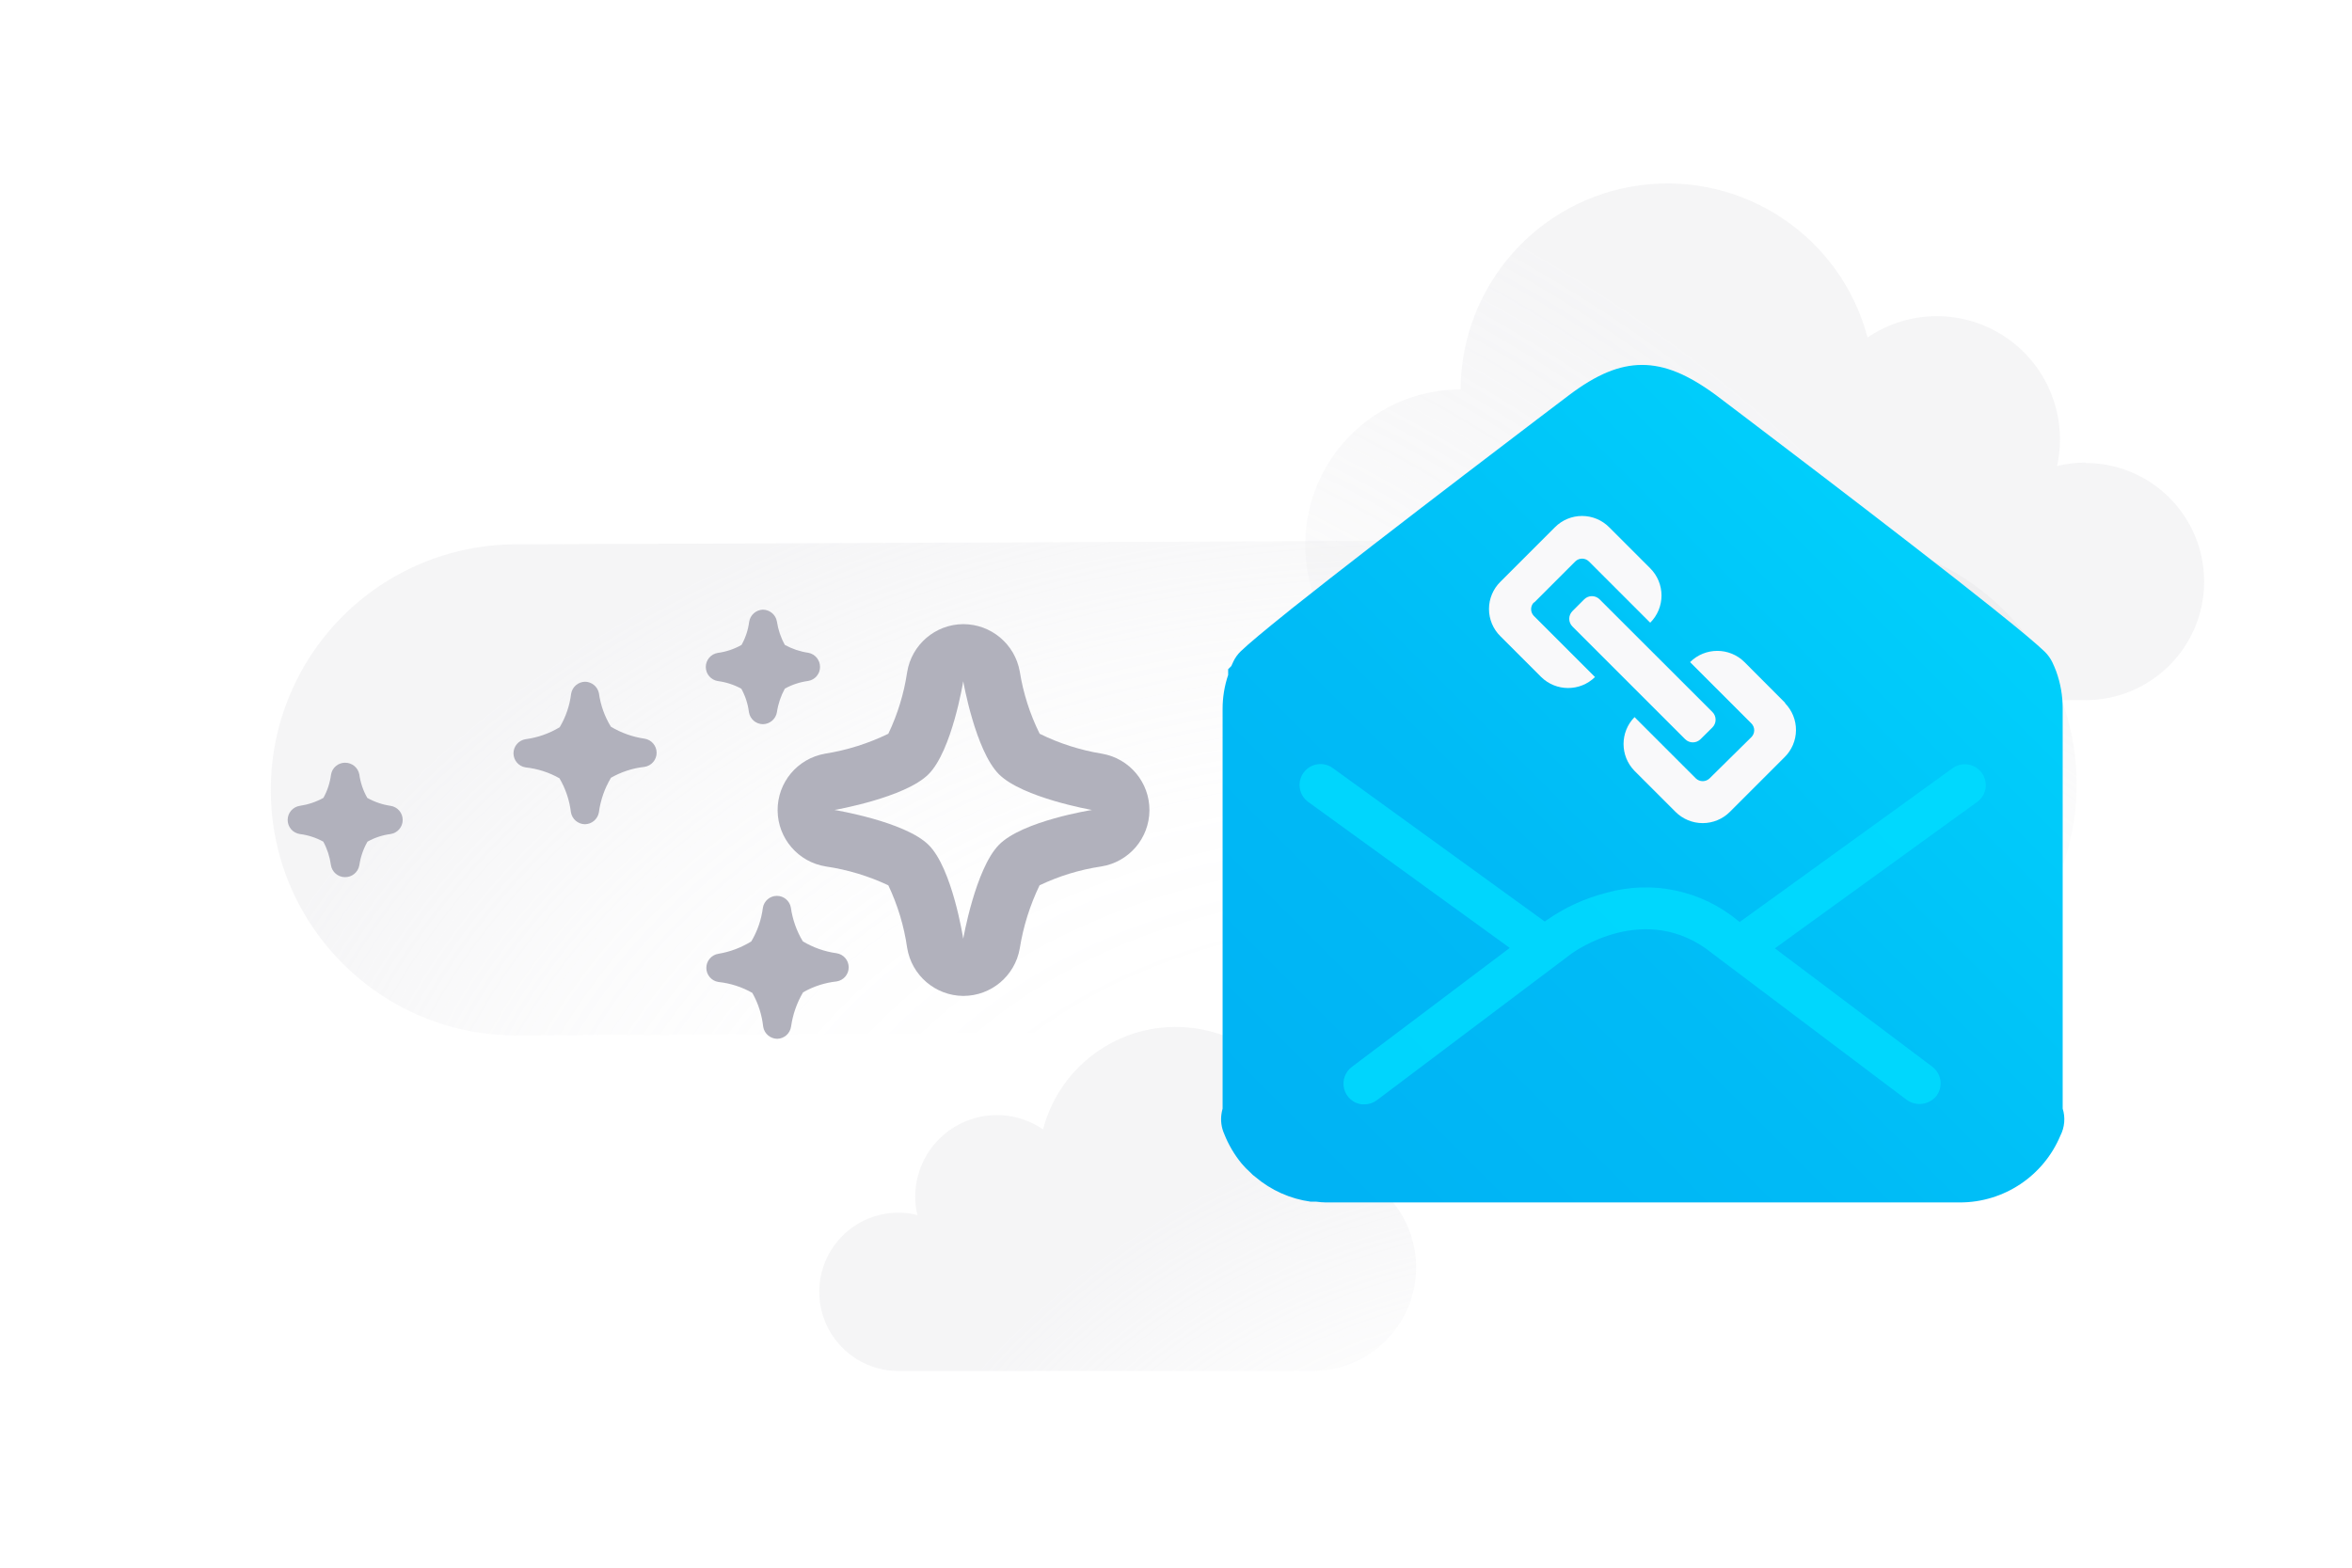
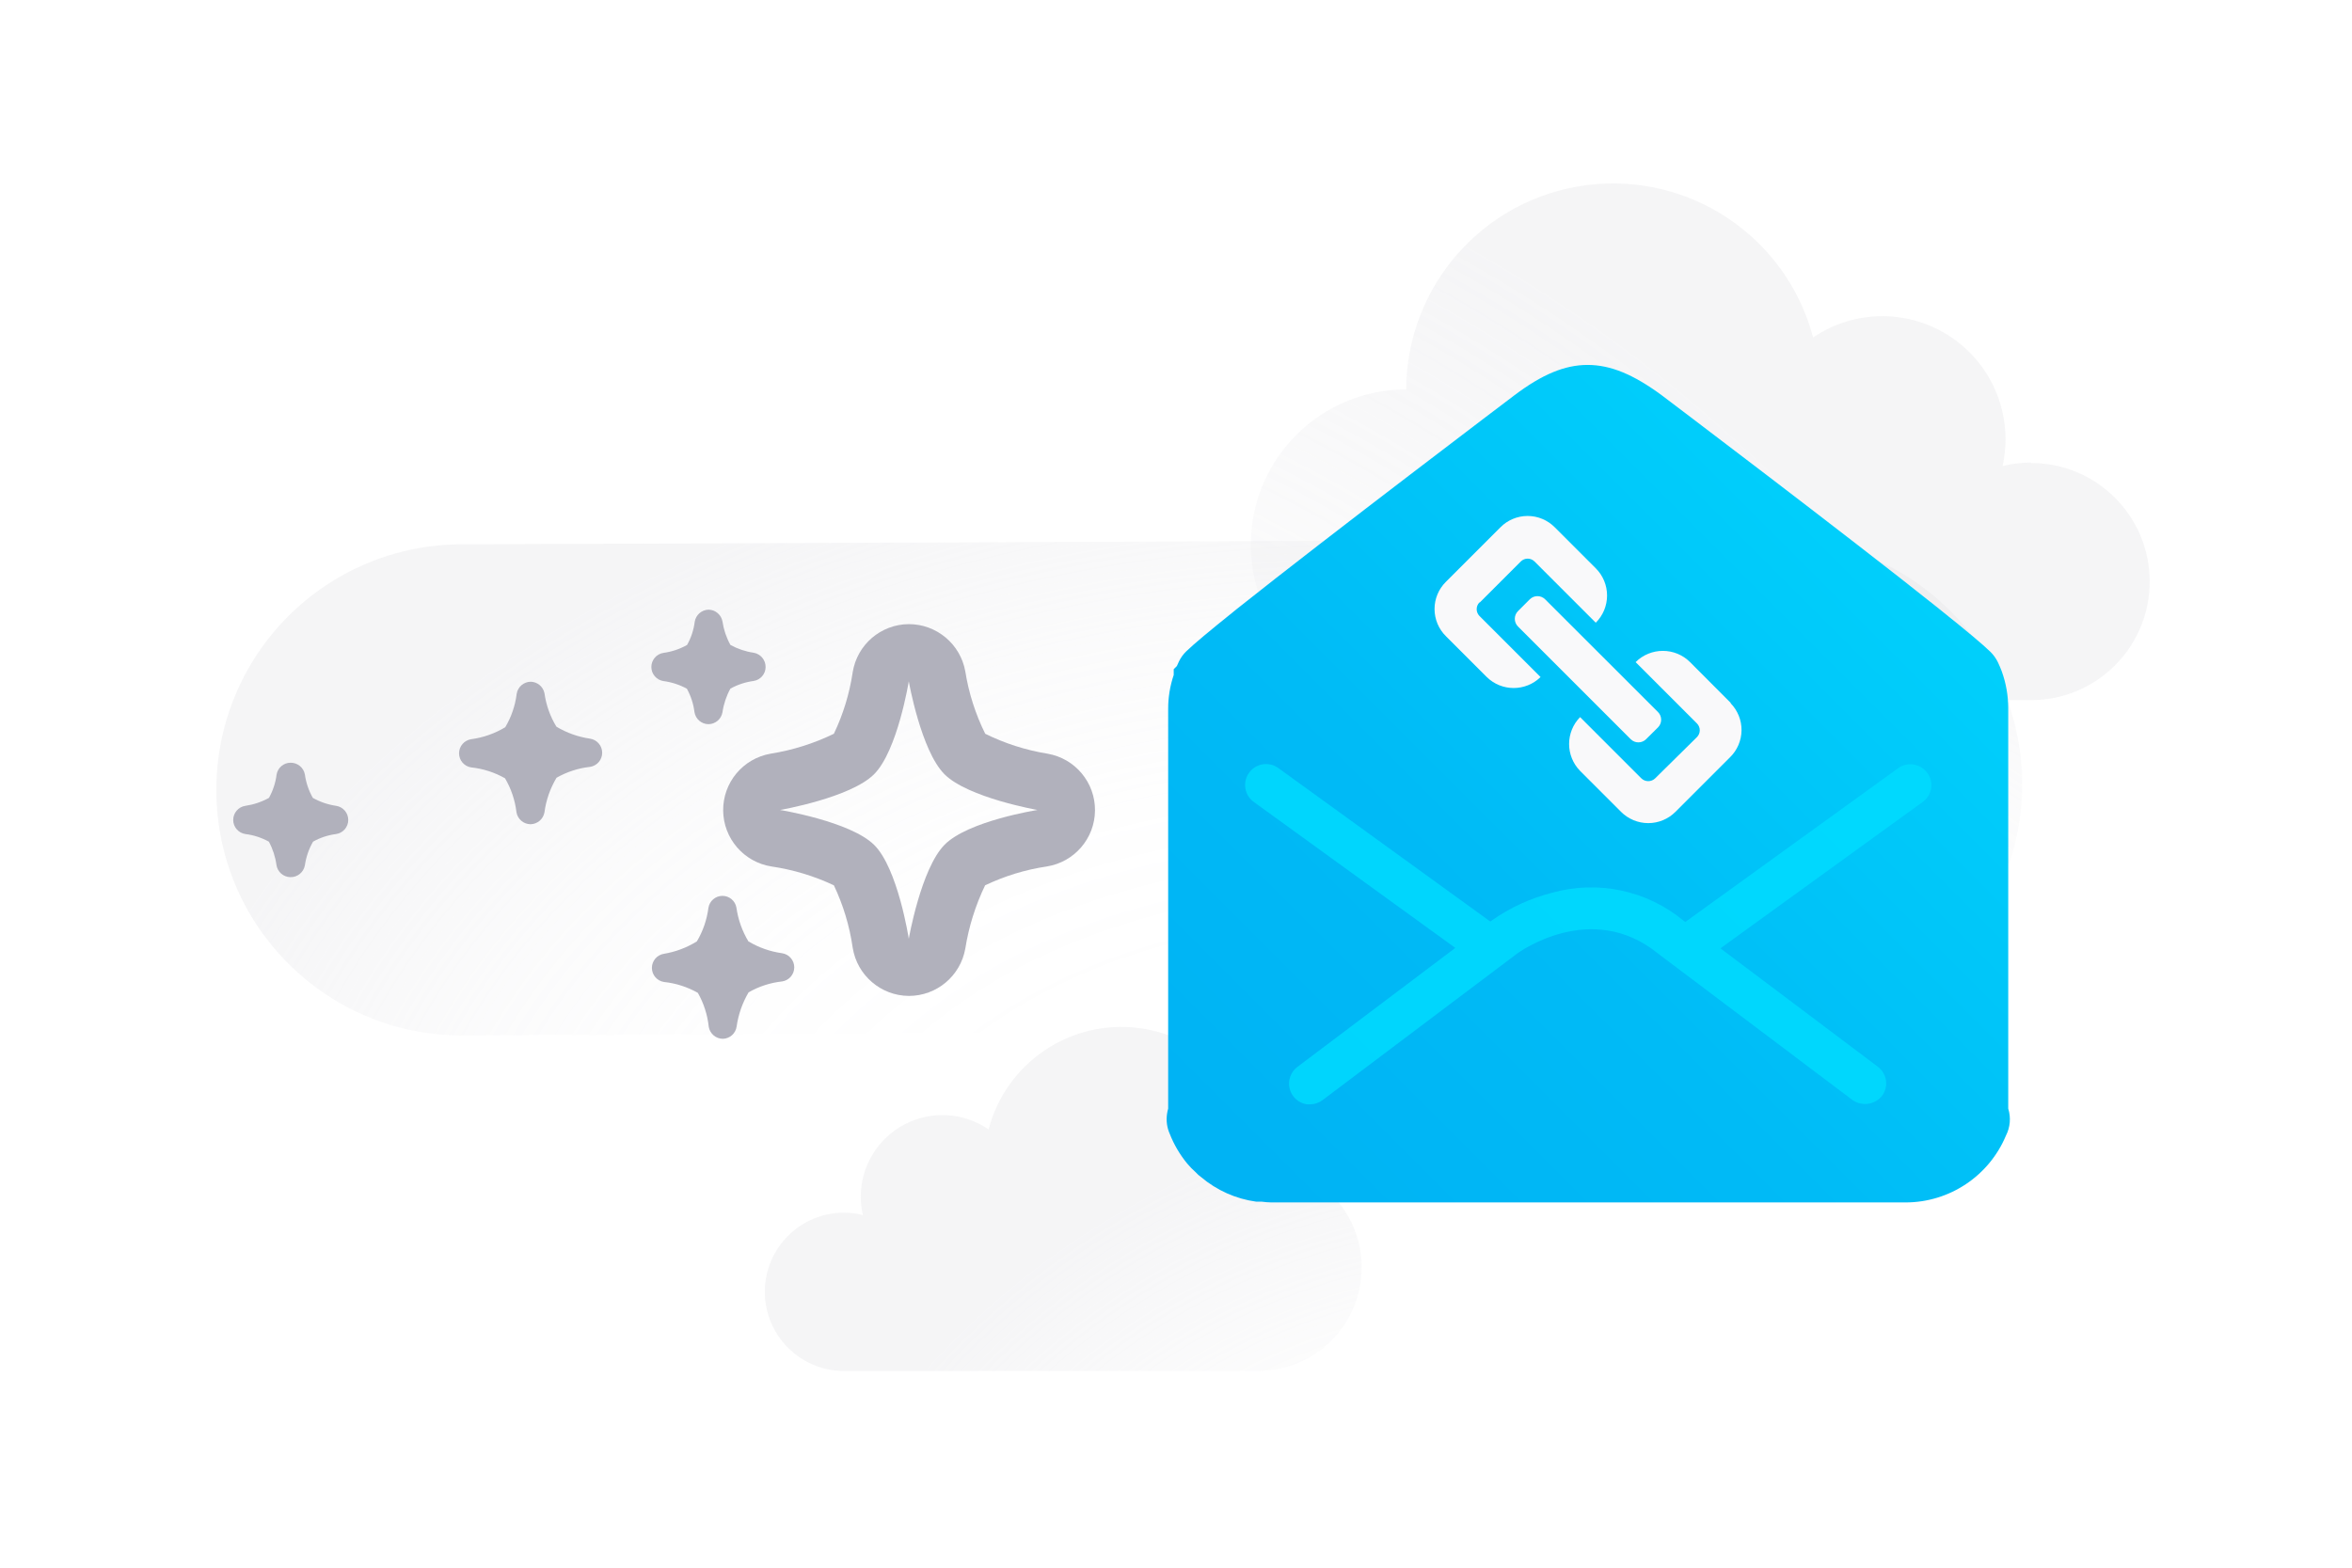
- <svg xmlns="http://www.w3.org/2000/svg" height="2in" width="3in" id="Layer_1" data-name="Layer 1" viewBox="0 0 216 144">
+ <svg xmlns="http://www.w3.org/2000/svg" height="2in" width="3in" id="Layer_1" data-name="Layer 1" viewBox="5 0 216 144">
  <defs>
    <radialGradient id="radial-gradient" cx="144.73" cy="175.05" r="102.61" gradientUnits="userSpaceOnUse">
      <stop offset=".26" stop-color="#cdcdd4" stop-opacity="0" />
      <stop offset=".4" stop-color="#cdcdd4" stop-opacity=".02" />
      <stop offset=".55" stop-color="#cdcdd4" stop-opacity=".08" />
      <stop offset=".69" stop-color="#cdcdd4" stop-opacity=".18" />
      <stop offset=".72" stop-color="#cdcdd4" stop-opacity=".2" />
    </radialGradient>
    <radialGradient id="radial-gradient-2" cx="73.71" cy="140.53" r="150.75" gradientUnits="userSpaceOnUse">
      <stop offset=".27" stop-color="#cdcdd4" stop-opacity="0" />
      <stop offset=".46" stop-color="#cdcdd4" stop-opacity=".02" />
      <stop offset=".66" stop-color="#cdcdd4" stop-opacity=".08" />
      <stop offset=".86" stop-color="#cdcdd4" stop-opacity=".18" />
      <stop offset=".9" stop-color="#cdcdd4" stop-opacity=".2" />
    </radialGradient>
    <radialGradient id="radial-gradient-3" cx="129.21" cy="117.26" r="112.67" gradientTransform="matrix(1 0 0 .7 0 35.37)" gradientUnits="userSpaceOnUse">
      <stop offset=".4" stop-color="#cdcdd4" stop-opacity="0" />
      <stop offset=".58" stop-color="#cdcdd4" stop-opacity=".02" />
      <stop offset=".77" stop-color="#cdcdd4" stop-opacity=".08" />
      <stop offset=".96" stop-color="#cdcdd4" stop-opacity=".18" />
      <stop offset="1" stop-color="#cdcdd4" stop-opacity=".2" />
    </radialGradient>
    <linearGradient id="linear-gradient" x1="65.86" y1="168.33" x2="200.31" y2="33.88" gradientUnits="userSpaceOnUse">
      <stop offset=".43" stop-color="#00b3f4" />
      <stop offset=".61" stop-color="#00bbf6" />
      <stop offset=".89" stop-color="#00d2fc" />
      <stop offset="1" stop-color="#0df" />
    </linearGradient>
    <style>@keyframes sparkle{0%,to{opacity:0}50%{opacity:1}}@keyframes sparkle-lag-beginning{0%,30%,to{opacity:0}70%{opacity:1}}@keyframes sparkle-lag-end{0%,70%,to{opacity:0}40%{opacity:1}}@keyframes pulse-up{0%,80%,to{transform:translateY(0)}90%{transform:translateY(-3%)}}.cls-7{fill:#b1b1bc}.sparkle{animation:sparkle 2s ease-in-out infinite}</style>
  </defs>
  <path d="M130.05 116.42a9.51 9.51 0 01-9.47 9.51H82.51a7.27 7.27 0 010-14.54 7.15 7.15 0 011.74.22 7.24 7.24 0 01-.2-1.69 7.5 7.5 0 0111.74-6.18 12.6 12.6 0 0124.79 3.17 9.51 9.51 0 019.47 9.51z" fill="url(#radial-gradient)" />
  <path d="M191.53 42.49a10.74 10.74 0 00-2.62.32A11.31 11.31 0 00171.51 31a19 19 0 00-37.37 4.77 14.27 14.27 0 100 28.54h57.39a10.89 10.89 0 000-21.78z" fill="url(#radial-gradient-2)" />
  <path d="M24.87 72.66A22.54 22.54 0 0147.32 50l120.77-.48a22.53 22.53 0 11.18 45.06l-120.77.53a22.54 22.54 0 01-22.63-22.45z" fill="url(#radial-gradient-3)" />
  <path d="M189.43 101.83V65.08a10 10 0 00-.6-3.43c-.1-.27-.22-.54-.35-.82a3.52 3.52 0 00-.68-.95c-.71-.69-2.13-1.88-4.48-3.76l-.27-.22c-8.56-6.84-25.27-19.46-25.45-19.6-2.61-1.92-4.71-2.78-6.8-2.78s-4.19.87-6.75 2.81c-.16.12-17 12.87-25.43 19.58l-.27.22c-2.28 1.83-3.68 3-4.4 3.69a3.32 3.32 0 00-.68.94c-.06.13-.13.27-.19.42l-.29.29V62a9.67 9.67 0 00-.51 3.12v36.71a3.94 3.94 0 00-.1.47 3.31 3.31 0 00.25 1.86 10.09 10.09 0 001.6 2.72 7.73 7.73 0 00.79.81l.23.23.24.19a9.93 9.93 0 005.08 2.27h.51a7.24 7.24 0 00.88.07H180a10 10 0 009.22-6.14 3.28 3.28 0 00.21-2.48z" fill="url(#linear-gradient)" />
  <path d="M182 71a1.92 1.92 0 00-2.69-.43l-19.54 14.12-.16-.12A13.29 13.29 0 00147.55 82a16.83 16.83 0 00-5.55 2.55l-.13.1-19.47-14.1a1.92 1.92 0 10-2.26 3.11l18.51 13.41L124.15 98a1.92 1.92 0 00.89 3.44h.27a1.9 1.9 0 001.15-.39l17.87-13.46c.07-.05 6.78-5 12.94 0l17.87 13.46a2 2 0 002.69-.38 1.91 1.91 0 00-.38-2.69L163 87.11l18.58-13.45a1.93 1.93 0 00.77-1.25A1.91 1.91 0 00182 71z" fill="#0df" opacity=".8" />
  <path fill="#f9f9fa" d="M146.9 55.05l10.36 10.35a1 1 0 010 1.42l-1.09 1.08a1 1 0 01-1.41 0l-10.35-10.35a1 1 0 010-1.42l1.08-1.08a1 1 0 011.41 0zm-6 .29l3.77-3.77a.89.89 0 011.25 0l5.63 5.63a3.53 3.53 0 000-5l-3.76-3.76a3.51 3.51 0 00-5 0l-5 5a3.51 3.51 0 000 5l3.75 3.75a3.53 3.53 0 004.94 0l-5.63-5.63a.89.89 0 01.01-1.22zm23.06 9.24l-3.75-3.76a3.54 3.54 0 00-5 0l5.63 5.63a.89.89 0 010 1.26L157 71.5a.91.91 0 01-1.26 0l-5.63-5.63a3.53 3.53 0 000 4.94l3.76 3.76a3.53 3.53 0 005 0l5-5a3.51 3.51 0 00.05-4.99z" style="animation:pulse-up 5s ease-in-out infinite" />
  <path class="cls-7" d="M88.46 62.58s1.12 6.38 3.28 8.54 8.54 3.28 8.54 3.28-6.38 1-8.54 3.2-3.28 8.63-3.28 8.63-1-6.48-3.19-8.63-8.63-3.2-8.63-3.2 6.47-1.12 8.63-3.28 3.19-8.54 3.19-8.54m0-5.25a5.25 5.25 0 00-5.15 4.41 19.88 19.88 0 01-1.73 5.66 20.81 20.81 0 01-5.81 1.83 5.25 5.25 0 00.08 10.36 20.49 20.49 0 015.73 1.73 20 20 0 011.73 5.74 5.26 5.26 0 005.16 4.42 5.26 5.26 0 005.18-4.35 21 21 0 011.82-5.81 20 20 0 015.66-1.73 5.25 5.25 0 00.07-10.36 20.24 20.24 0 01-5.72-1.83 19.92 19.92 0 01-1.83-5.73 5.27 5.27 0 00-5.18-4.34z" style="animation:sparkle 3s ease-in-out infinite;animation-delay:.3s" />
  <path class="cls-7" d="M71.38 95.42a1.32 1.32 0 01-1.29-1.1 8.07 8.07 0 00-1-3.12 8 8 0 00-3.11-1 1.31 1.31 0 010-2.59A8.33 8.33 0 0069 86.47a8.07 8.07 0 001.06-3.08 1.3 1.3 0 011.28-1.1 1.3 1.3 0 011.29 1.08 8.26 8.26 0 001.1 3.1 8.24 8.24 0 003.1 1.09 1.31 1.31 0 010 2.59 7.9 7.9 0 00-3.08 1 8.55 8.55 0 00-1.1 3.14 1.31 1.31 0 01-1.27 1.13z" style="animation:sparkle-lag-beginning 2.5s ease-in-out infinite" />
  <path class="cls-7 sparkle" d="M70.07 66.52a1.31 1.31 0 01-1.29-1.1 6 6 0 00-.7-2.16 6.17 6.17 0 00-2.15-.7 1.31 1.31 0 010-2.59 6 6 0 002.17-.73 5.83 5.83 0 00.7-2.12A1.32 1.32 0 0170.06 56a1.32 1.32 0 011.29 1.09 6.35 6.35 0 00.73 2.15 6.31 6.31 0 002.15.72 1.32 1.32 0 011.08 1.31 1.3 1.3 0 01-1.1 1.28 6.1 6.1 0 00-2.13.7 6.42 6.42 0 00-.73 2.17 1.32 1.32 0 01-1.28 1.1z" style="animation-delay:.5s" />
  <path class="cls-7 sparkle lag-end" d="M53.72 75.71a1.32 1.32 0 01-1.29-1.11 8 8 0 00-1.05-3.11 8 8 0 00-3.11-1 1.31 1.31 0 010-2.59 8.14 8.14 0 003.13-1.1 7.86 7.86 0 001.05-3.07 1.32 1.32 0 011.29-1.11A1.32 1.32 0 0155 63.66a8 8 0 001.1 3.09 8.34 8.34 0 003.09 1.1 1.31 1.31 0 010 2.59 8 8 0 00-3.08 1A8.33 8.33 0 0055 74.62a1.32 1.32 0 01-1.28 1.09z" />
  <path class="cls-7 sparkle" d="M31.67 80.57a1.31 1.31 0 01-1.28-1.11 6.25 6.25 0 00-.7-2.15 6 6 0 00-2.16-.7 1.31 1.31 0 010-2.59 6.42 6.42 0 002.17-.73 6 6 0 00.7-2.13 1.3 1.3 0 011.28-1.1A1.32 1.32 0 0133 71.14a6 6 0 00.73 2.15 6.2 6.2 0 002.14.73 1.31 1.31 0 010 2.59 5.83 5.83 0 00-2.12.7 6.12 6.12 0 00-.75 2.17 1.32 1.32 0 01-1.33 1.09z" />
</svg>
